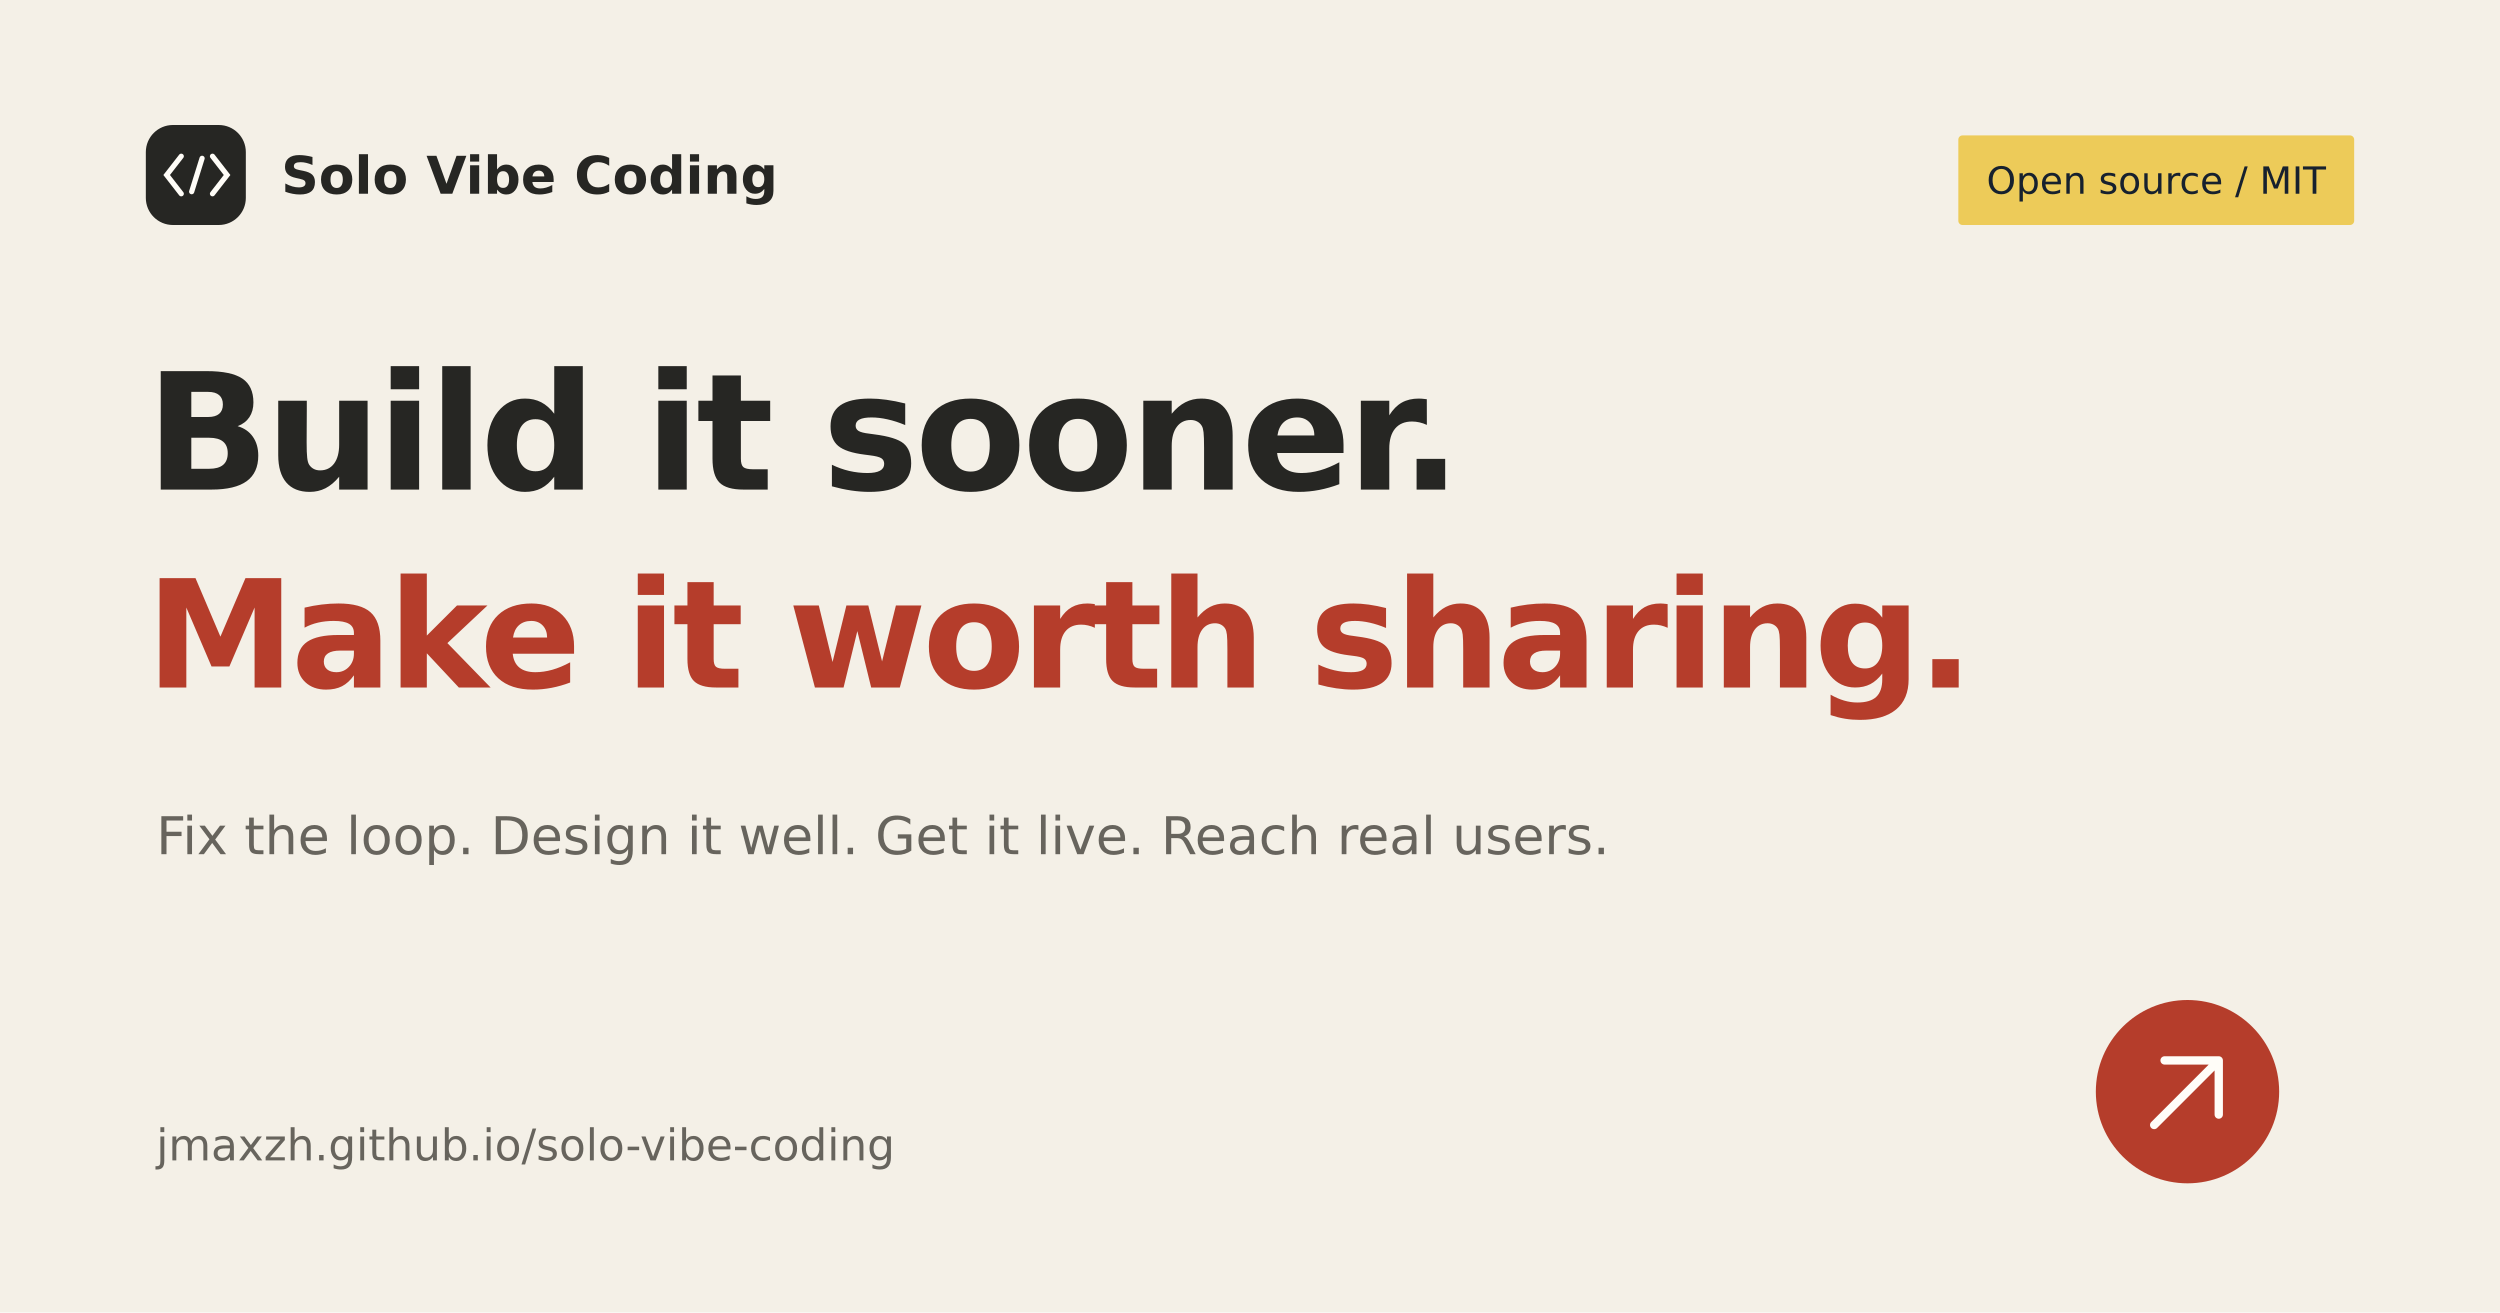
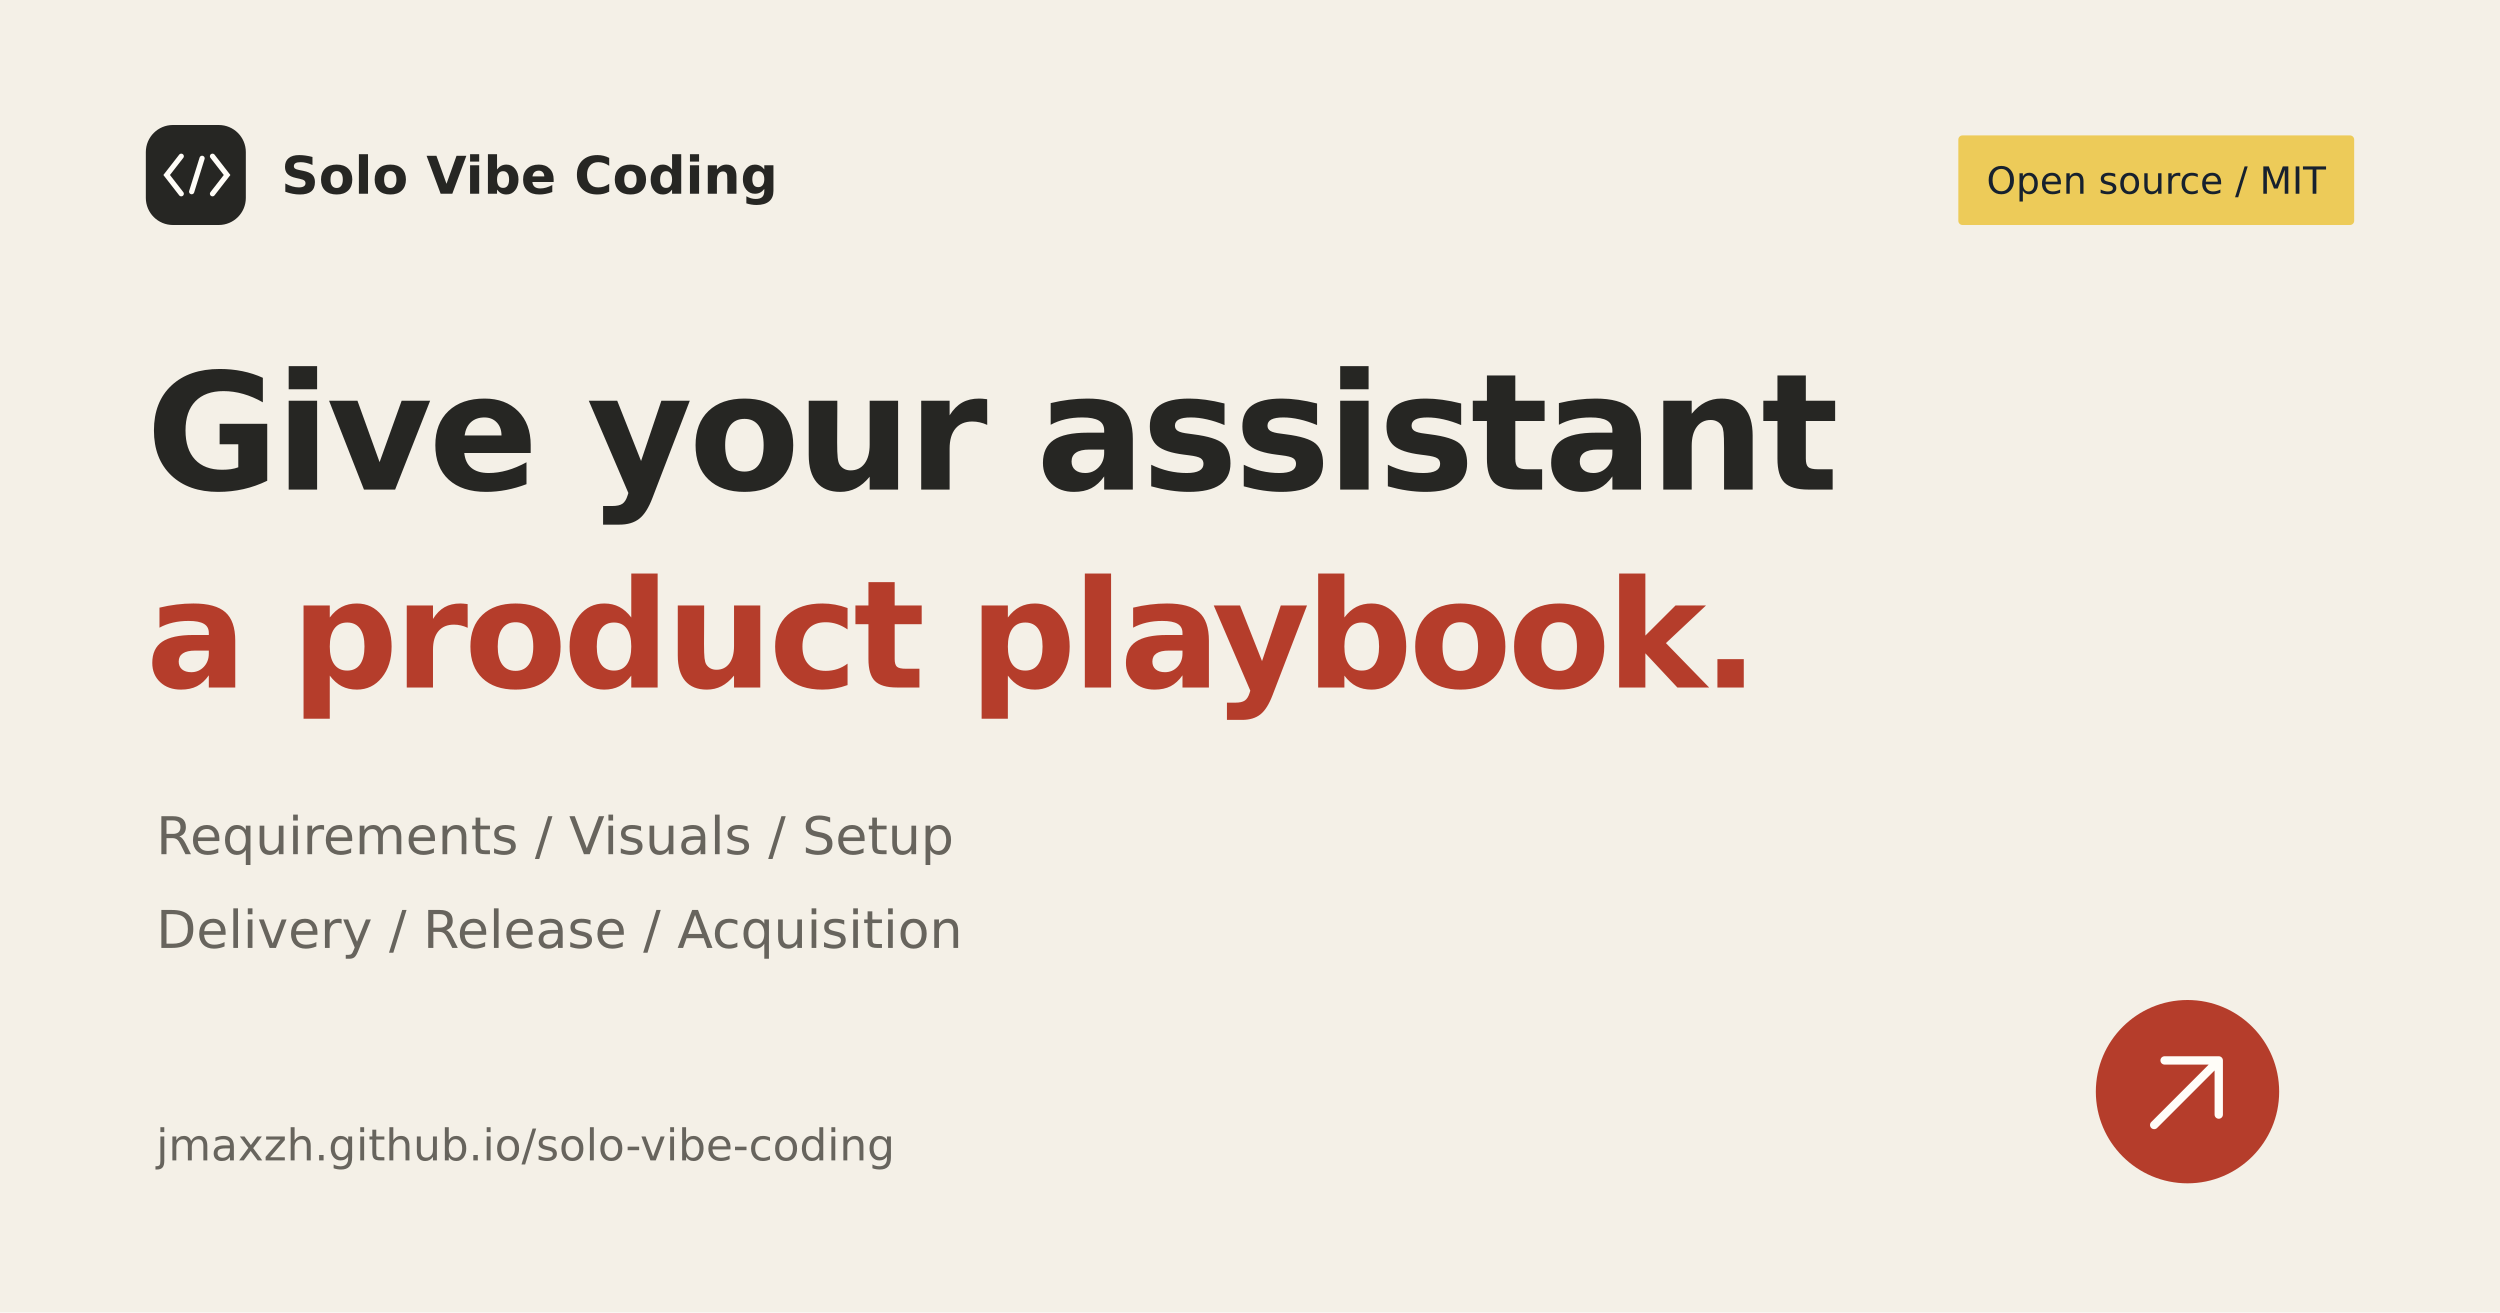
<svg xmlns="http://www.w3.org/2000/svg" width="1200" height="630" viewBox="0 0 1200 630">
  <rect width="1200" height="630" fill="#f4f0e7" />
  <rect x="70" y="60" width="48" height="48" rx="13" fill="#262623" />
  <path d="m87 75-7 9 7 9m15-18 7 9-7 9m-5-17-5 16" fill="none" stroke="#fffdf8" stroke-width="2.5" stroke-linecap="round" />
  <g font-family="DejaVu Sans, sans-serif" fill="#262623">
    <text x="135" y="93" font-size="25" font-weight="bold">Solo Vibe Coding</text>
-     <text x="70" y="235" font-size="78" font-weight="bold" letter-spacing="-2">Build it sooner.</text>
-     <text fill="#b53d2b" x="70" y="330" font-size="72" font-weight="bold" letter-spacing="-2">Make it worth sharing.</text>
-     <text x="75" y="410" font-size="25" fill="#67645d">Fix the loop. Design it well. Get it live. Reach real users.</text>
+     <text x="70" y="235" font-size="78" font-weight="bold" letter-spacing="-2">Give your assistant</text>
+     <text fill="#b53d2b" x="70" y="330" font-size="72" font-weight="bold" letter-spacing="-2">a product playbook.</text>
+     <text x="75" y="410" font-size="25" fill="#67645d">Requirements / Visuals / Setup</text>
+     <text x="75" y="455" font-size="25" fill="#67645d">Delivery / Release / Acquisition</text>
    <text x="75" y="557" font-size="21" fill="#67645d">jmaxzh.github.io/solo-vibe-coding</text>
  </g>
  <rect x="940" y="65" width="190" height="43" rx="2" fill="#edcb59" />
  <text x="1035" y="93" text-anchor="middle" font-family="DejaVu Sans, sans-serif" font-size="18" fill="#17212e">Open source / MIT</text>
  <circle cx="1050" cy="524" r="44" fill="#b53d2b" />
  <path d="m1034 540 31-31m-26 0h26v26" stroke="#fffdf8" fill="none" stroke-width="4" stroke-linecap="round" stroke-linejoin="round" />
</svg>
